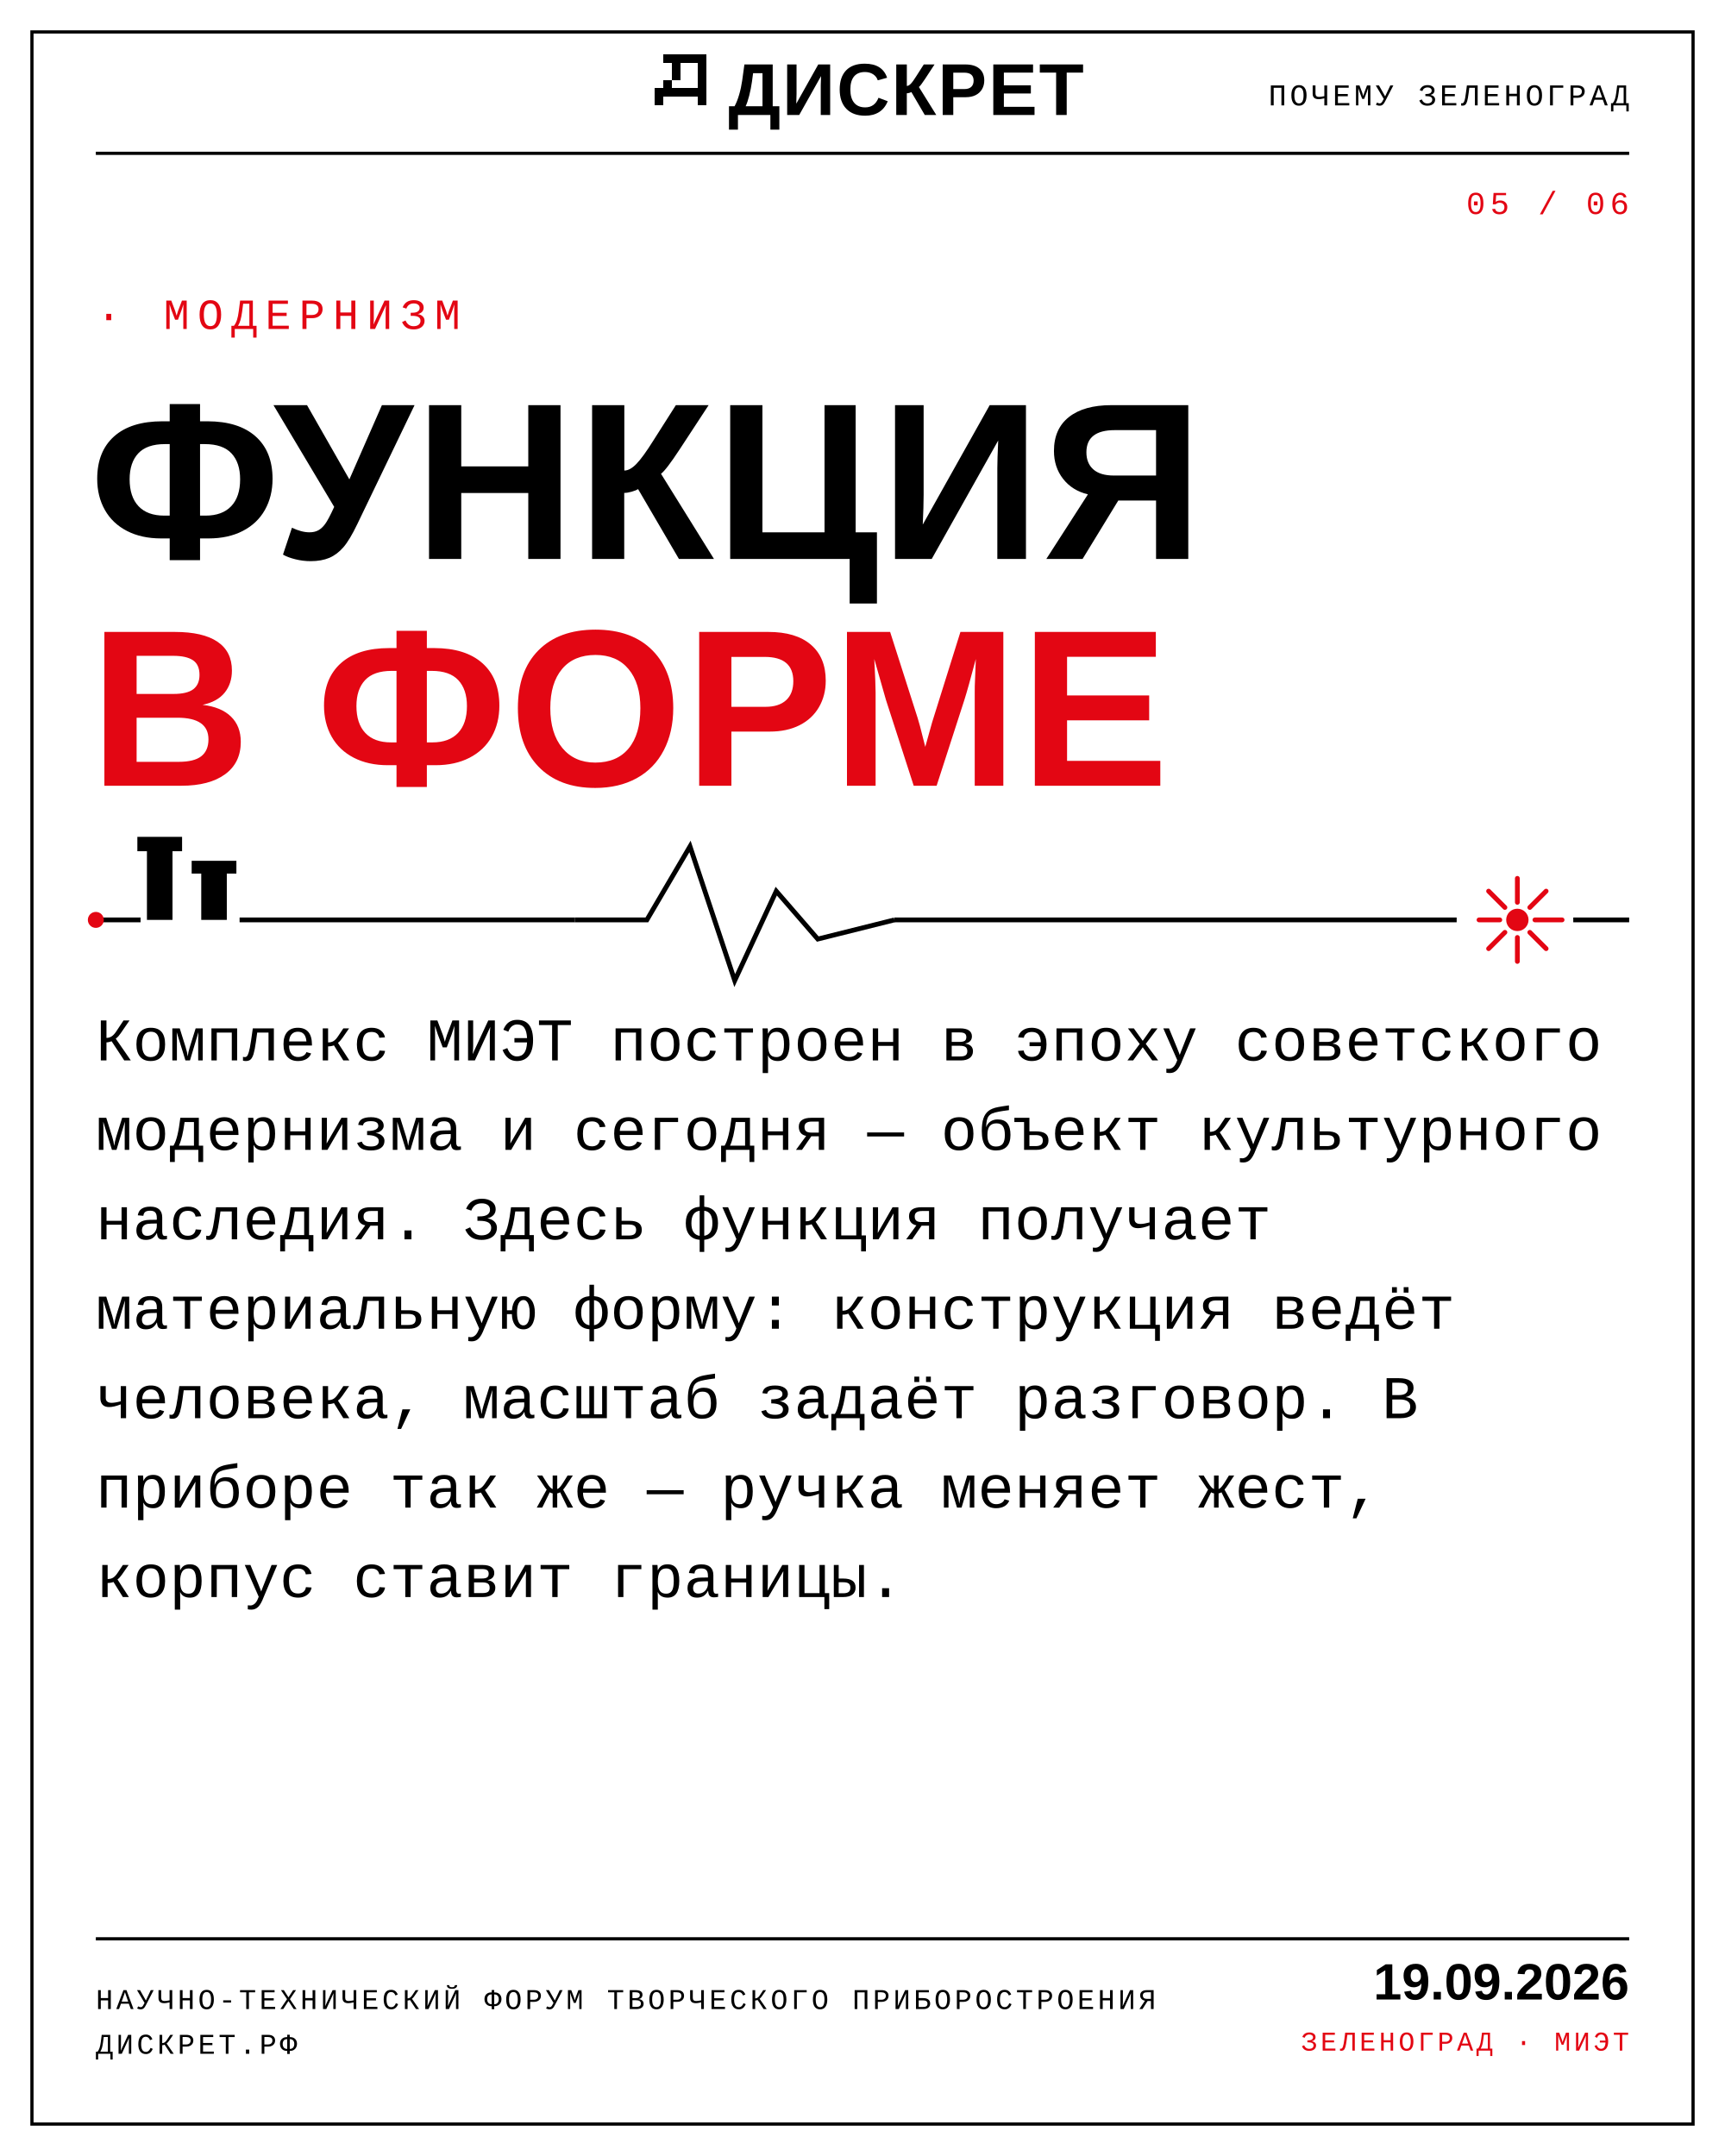
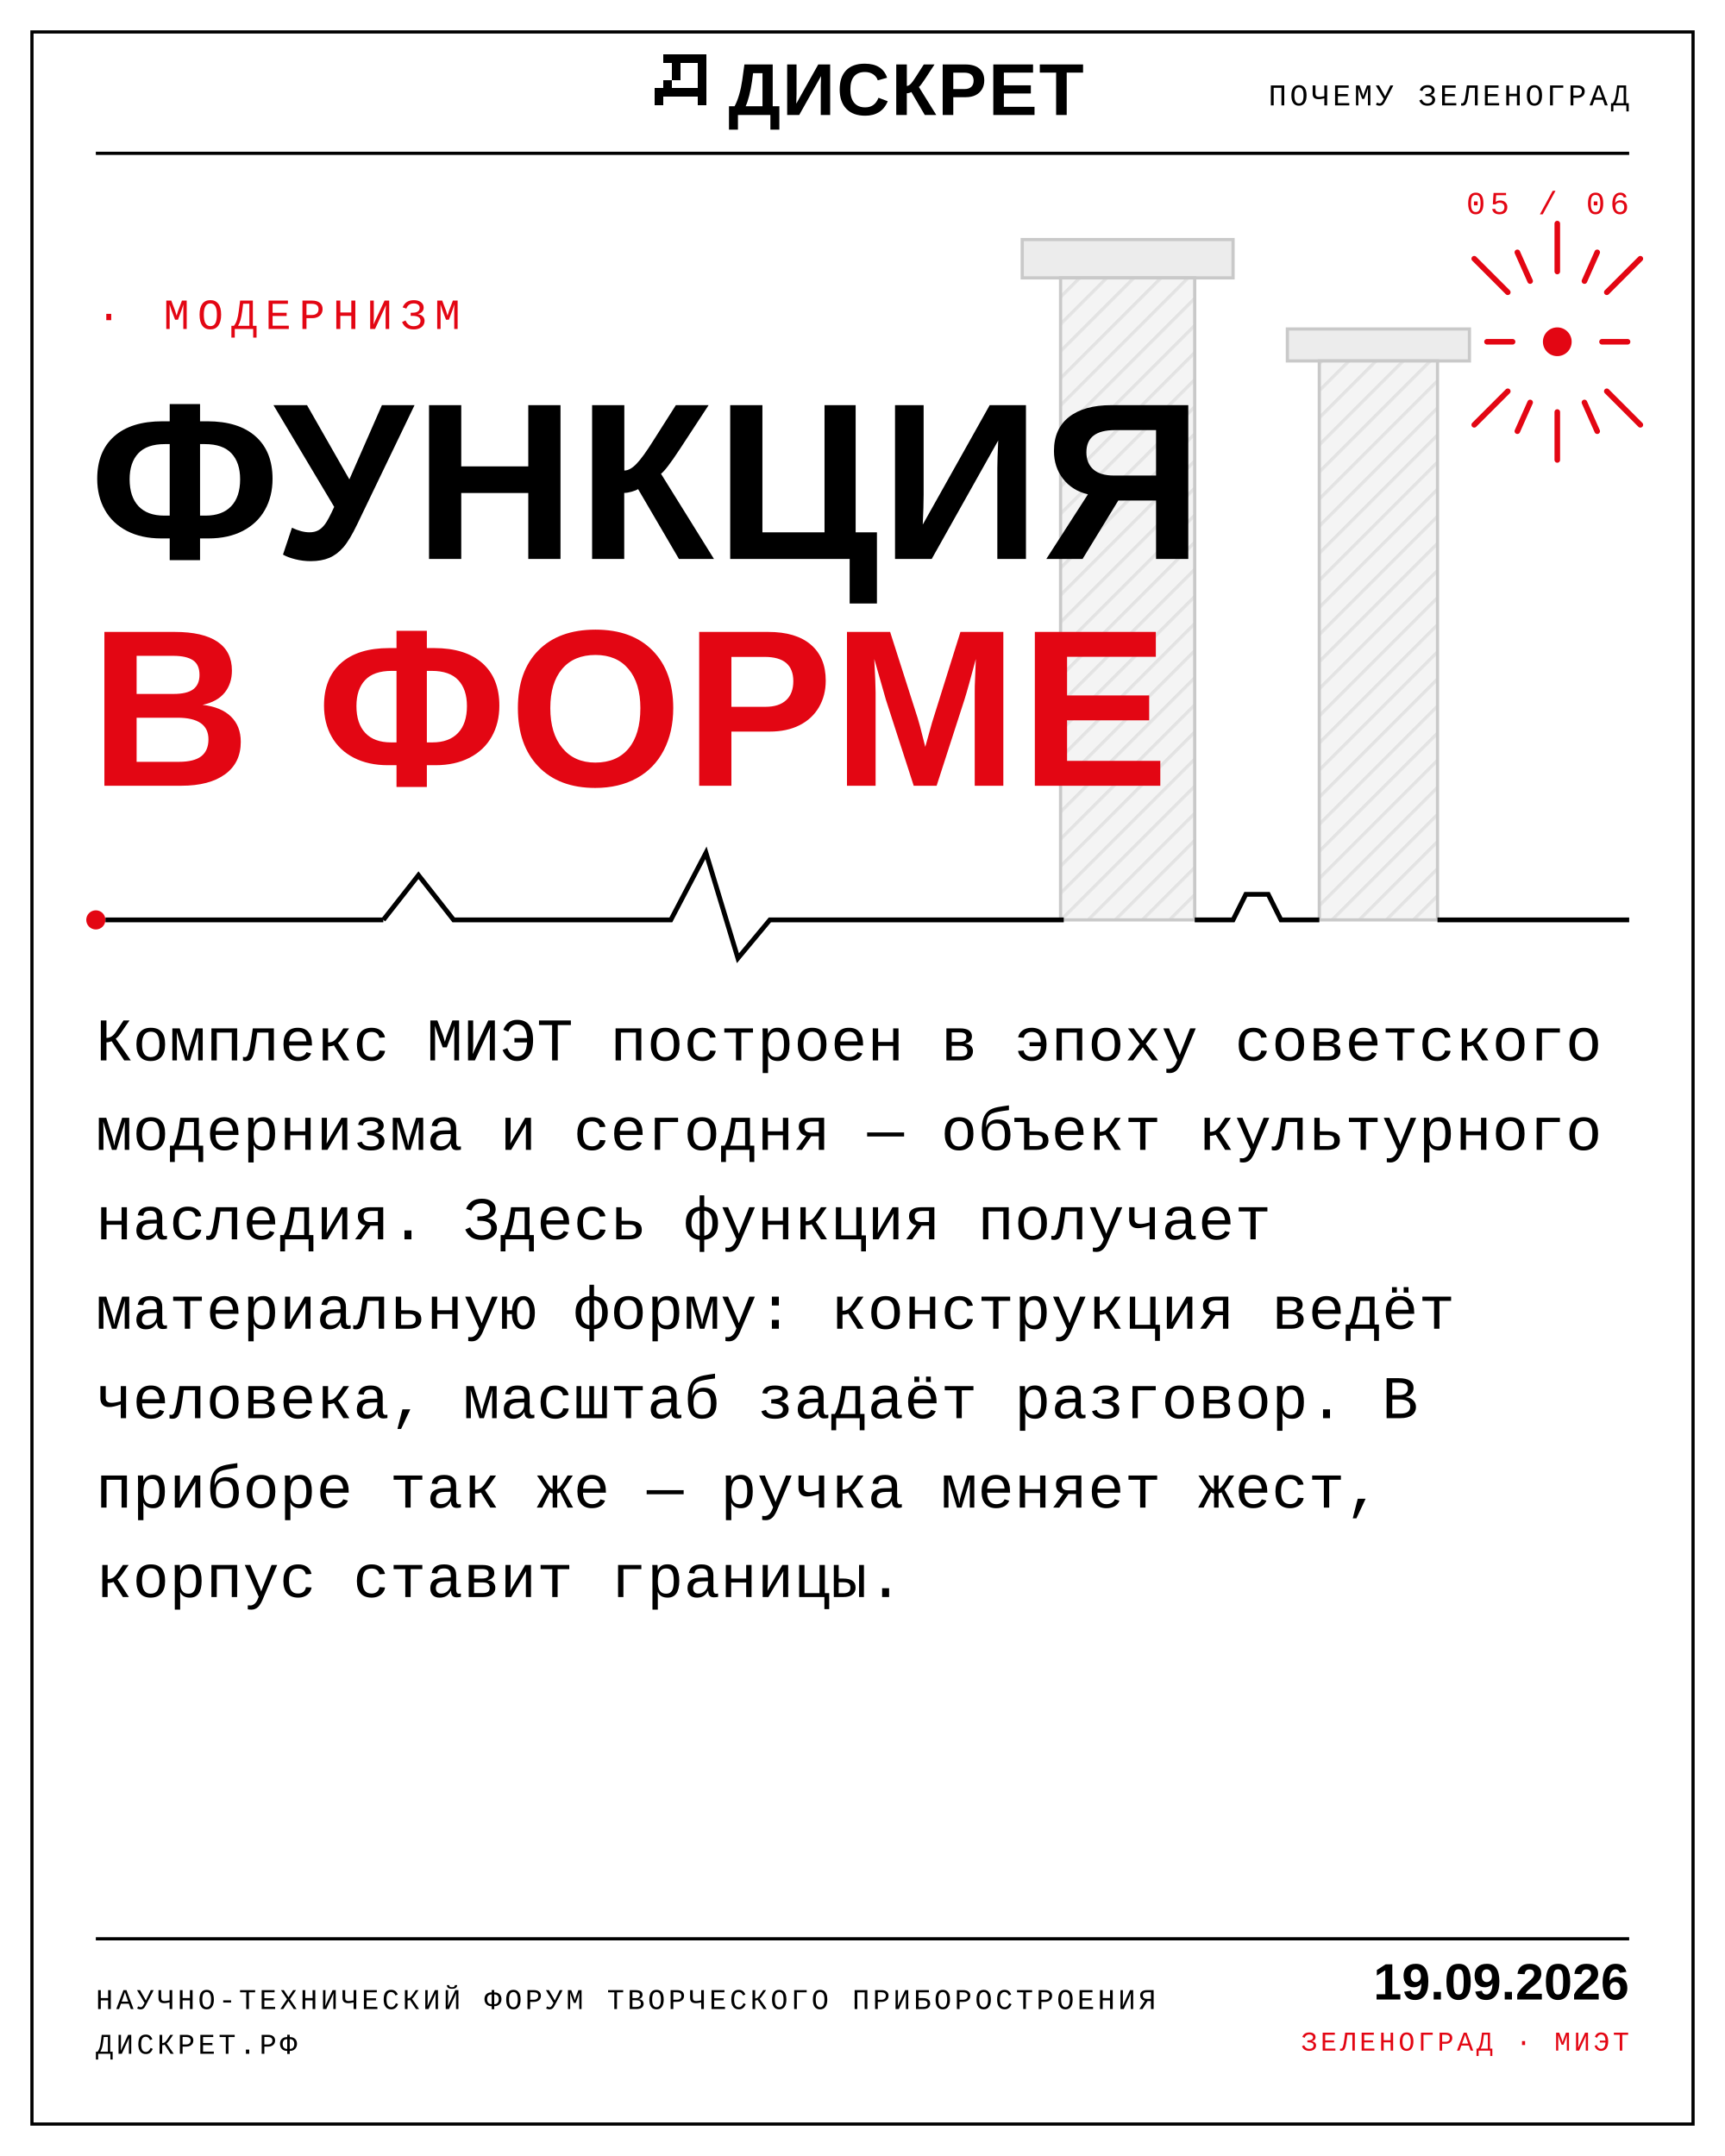
<svg xmlns="http://www.w3.org/2000/svg" width="1080" height="1350" viewBox="0 0 1080 1350" fill="none" font-family="'Arial Narrow','Helvetica Neue',Arial,sans-serif">
  <defs>
    <g id="logoD" shape-rendering="crispEdges" transform="scale(0.66667)">
      <rect x="10" y="0" width="2" height="12" />
      <rect x="2" y="0" width="8" height="2" />
      <rect x="4" y="2" width="2" height="4" />
      <rect x="2" y="6" width="2" height="2" />
      <rect x="0" y="8" width="12" height="2" />
      <rect x="0" y="10" width="2" height="2" />
    </g>
+     <pattern id="th" width="12" height="12" patternTransform="rotate(45)" patternUnits="userSpaceOnUse">
+       <rect width="12" height="12" fill="#f4f4f4" />
+       <line x1="0" y1="0" x2="0" y2="12" stroke="#e3e3e3" stroke-width="4" />
+     </pattern>
  </defs>
  <rect width="1080" height="1350" fill="#FFFFFF" />
  <rect x="20" y="20" width="1040" height="1310" fill="none" stroke="#000" stroke-width="2" />
  <use href="#logoD" fill="#000" transform="translate(410,34) scale(4.0)" />
  <text x="456" y="72" font-weight="800" font-size="46" letter-spacing="1" fill="#000">ДИСКРЕТ</text>
  <text x="1020" y="66" text-anchor="end" font-family="'Courier New',monospace" font-size="19" letter-spacing="2" fill="#000">ПОЧЕМУ ЗЕЛЕНОГРАД</text>
  <line x1="60" y1="96" x2="1020" y2="96" stroke="#000" stroke-width="2" />
  <text x="1020" y="134" text-anchor="end" font-family="'Courier New',monospace" font-size="20" letter-spacing="3" fill="#E30613">05 / 06</text>
+   <g stroke="#c9c9c9" stroke-width="2">
+     <rect x="640" y="150" width="132" height="24" fill="#ececec" />
+     <rect x="664" y="174" width="84" height="402" fill="url(#th)" />
+     <rect x="806" y="206" width="114" height="20" fill="#ececec" />
+     <rect x="826" y="226" width="74" height="350" fill="url(#th)" />
+   </g>
+   <g stroke="#E30613" stroke-width="3.5" stroke-linecap="round">
+     <line x1="975" y1="170" x2="975" y2="140" />
+     <line x1="975" y1="258" x2="975" y2="288" />
+     <line x1="931" y1="214" x2="947" y2="214" />
+     <line x1="1003" y1="214" x2="1019" y2="214" />
+     <line x1="944" y1="183" x2="923" y2="162" />
+     <line x1="1006" y1="183" x2="1027" y2="162" />
+     <line x1="944" y1="245" x2="923" y2="266" />
+     <line x1="1006" y1="245" x2="1027" y2="266" />
+     <line x1="958" y1="176" x2="950" y2="158" />
+     <line x1="992" y1="176" x2="1000" y2="158" />
+     <line x1="958" y1="252" x2="950" y2="270" />
+     <line x1="992" y1="252" x2="1000" y2="270" />
+   </g>
+   <circle cx="975" cy="214" r="9" fill="#E30613" />
  <text x="60" y="206" font-family="'Courier New',monospace" font-size="27" letter-spacing="5" fill="#E30613">· МОДЕРНИЗМ</text>
  <text x="56" y="350" font-weight="800" font-size="140" letter-spacing="1" fill="#000">ФУНКЦИЯ</text>
  <text x="56" y="492" font-weight="800" font-size="140" letter-spacing="1" fill="#E30613">В ФОРМЕ</text>
+   <circle cx="60" cy="576" r="6" fill="#E30613" />
  <g stroke="#000" stroke-width="3" fill="none">
-     <line x1="60" y1="576" x2="88" y2="576" />
-     <line x1="150" y1="576" x2="360" y2="576" />
-     <polyline points="360,576 405,576 432,530 460,614 486,558 512,588 560,576" />
-     <line x1="560" y1="576" x2="912" y2="576" />
+     <line x1="66" y1="576" x2="240" y2="576" />
+     <polyline points="240,576 262,548 284,576 420,576 442,534 462,600 482,576 666,576" />
+     <polyline points="748,576 772,576 780,560 794,560 802,576 826,576" />
+     <line x1="900" y1="576" x2="1020" y2="576" />
  </g>
-   <g fill="#000">
-     <rect x="92" y="532" width="16" height="44" />
-     <rect x="86" y="524" width="28" height="9" />
-     <rect x="126" y="546" width="16" height="30" />
-     <rect x="120" y="539" width="28" height="8" />
-   </g>
-   <g stroke="#E30613" stroke-width="3" stroke-linecap="round">
-     <line x1="961" y1="576" x2="978" y2="576" />
-     <line x1="939" y1="576" x2="926" y2="576" />
-     <line x1="950" y1="565" x2="950" y2="550" />
-     <line x1="950" y1="587" x2="950" y2="602" />
-     <line x1="957.8" y1="568.2" x2="968" y2="558" />
-     <line x1="942.2" y1="583.8" x2="932" y2="594" />
-     <line x1="957.8" y1="583.8" x2="968" y2="594" />
-     <line x1="942.2" y1="568.2" x2="932" y2="558" />
-   </g>
-   <circle cx="950" cy="576" r="7" fill="#E30613" />
-   <circle cx="60" cy="576" r="5" fill="#E30613" />
-   <line x1="985" y1="576" x2="1020" y2="576" stroke="#000" stroke-width="3" />
  <text x="60" y="664" font-family="'Courier New',monospace" font-size="38" letter-spacing="0.2" fill="#000">Комплекс МИЭТ построен в эпоху советского</text>
  <text x="60" y="720" font-family="'Courier New',monospace" font-size="38" letter-spacing="0.2" fill="#000">модернизма и сегодня — объект культурного</text>
  <text x="60" y="776" font-family="'Courier New',monospace" font-size="38" letter-spacing="0.2" fill="#000">наследия. Здесь функция получает</text>
  <text x="60" y="832" font-family="'Courier New',monospace" font-size="38" letter-spacing="0.2" fill="#000">материальную форму: конструкция ведёт</text>
  <text x="60" y="888" font-family="'Courier New',monospace" font-size="38" letter-spacing="0.2" fill="#000">человека, масштаб задаёт разговор. В</text>
  <text x="60" y="944" font-family="'Courier New',monospace" font-size="38" letter-spacing="0.2" fill="#000">приборе так же — ручка меняет жест,</text>
  <text x="60" y="1000" font-family="'Courier New',monospace" font-size="38" letter-spacing="0.2" fill="#000">корпус ставит границы.</text>
  <line x1="60" y1="1214" x2="1020" y2="1214" stroke="#000" stroke-width="2" />
  <text x="60" y="1258" font-family="'Courier New',monospace" font-size="18" letter-spacing="2" fill="#000">НАУЧНО-ТЕХНИЧЕСКИЙ ФОРУМ ТВОРЧЕСКОГО ПРИБОРОСТРОЕНИЯ</text>
  <text x="60" y="1286" font-family="'Courier New',monospace" font-size="18" letter-spacing="2" fill="#000">ДИСКРЕТ.РФ</text>
  <text x="1020" y="1252" text-anchor="end" font-weight="800" font-size="32" fill="#000">19.09.2026</text>
  <text x="1020" y="1284" text-anchor="end" font-family="'Courier New',monospace" font-size="17" letter-spacing="2" fill="#E30613">ЗЕЛЕНОГРАД · МИЭТ</text>
</svg>
